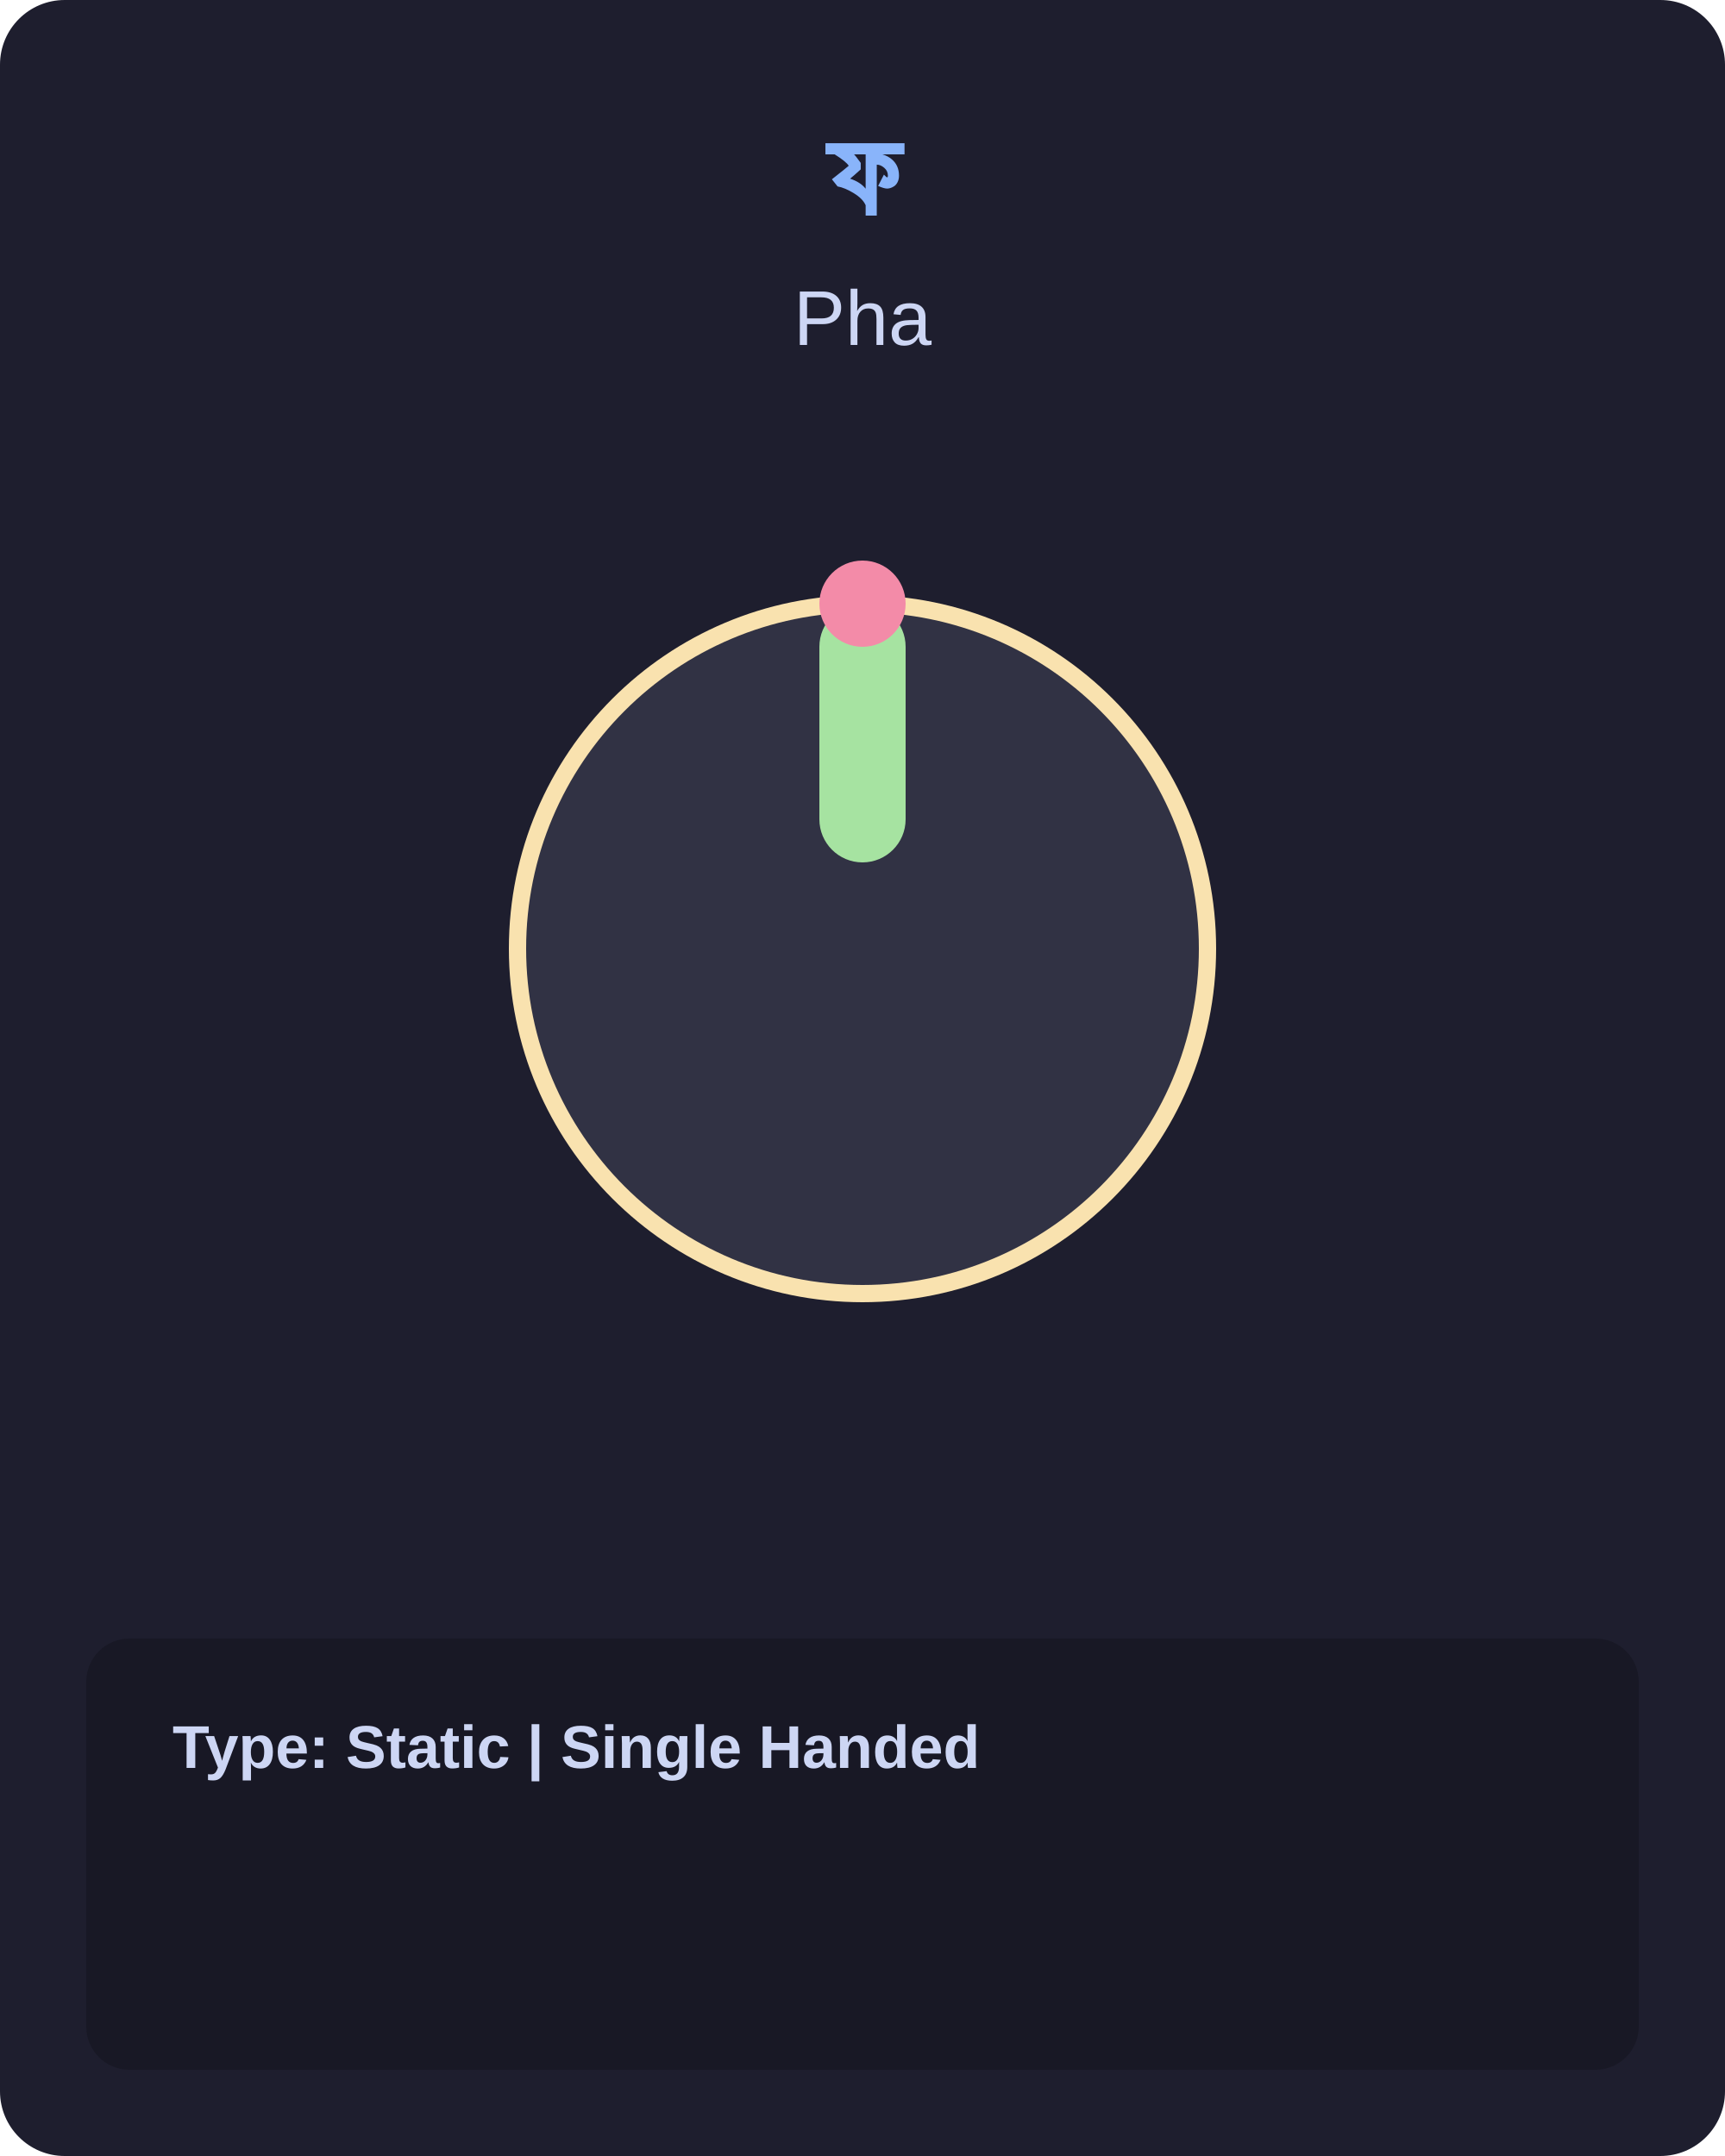
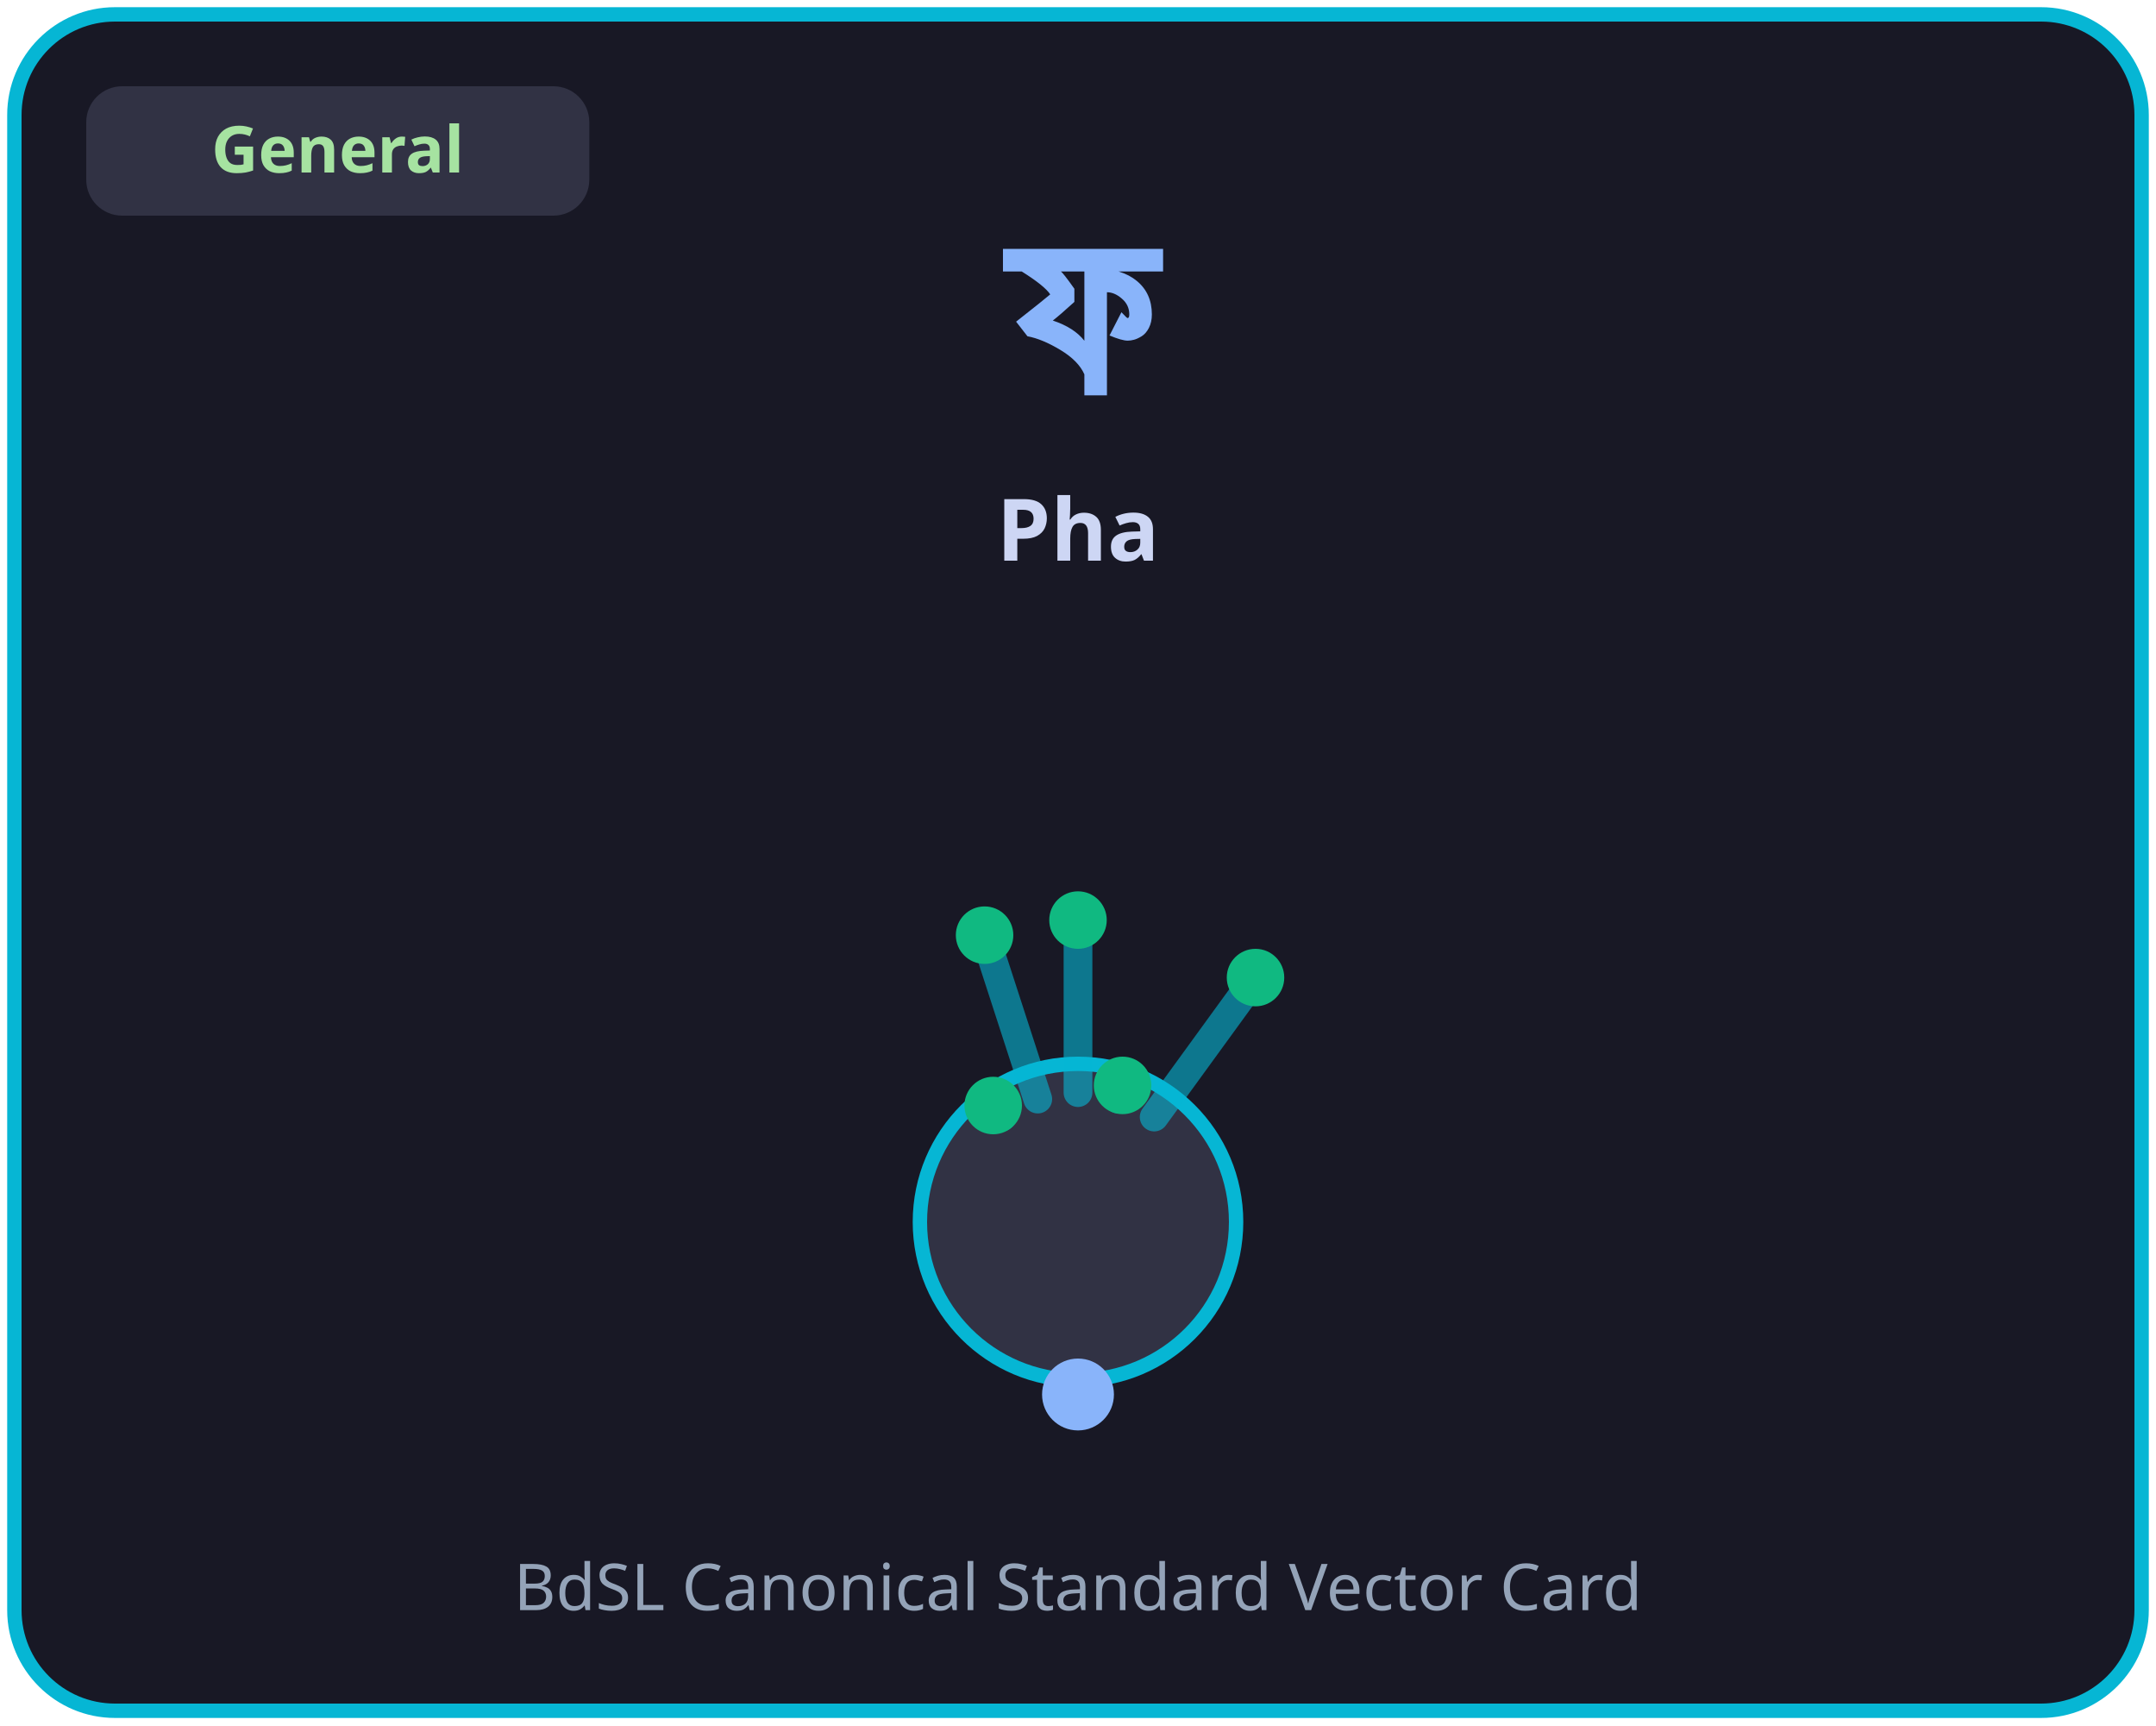
- <svg xmlns="http://www.w3.org/2000/svg" width="400" height="500">
-   <rect width="100%" height="100%" rx="15" fill="#1E1E2E" />
-   <text x="200" y="50" font-family="Arial, sans-serif" font-size="28" font-weight="bold" fill="#89B4FA" text-anchor="middle">ফ</text>
-   <text x="200" y="80" font-family="Arial, sans-serif" font-size="18" fill="#CDD6F4" text-anchor="middle">Pha</text>
-   <circle cx="200" cy="220" r="80" fill="#313244" stroke="#F9E2AF" stroke-width="4" />
-   <rect x="190" y="140" width="20" height="60" rx="10" fill="#A6E3A1" />
-   <circle cx="200" cy="140" r="10" fill="#F38BA8" />
-   <rect x="20" y="380" width="360" height="100" rx="10" fill="#181825" />
-   <text x="40" y="410" font-family="Arial, sans-serif" font-size="14" fill="#CDD6F4" font-weight="bold">Type: Static | Single Handed</text>
-   <text x="40" y="440" font-family="Arial, sans-serif" font-size="12" fill="#A6ADC8">
-         
-     </text>
-   <text x="40" y="460" font-family="Arial, sans-serif" font-size="12" fill="#A6ADC8">
-         
-     </text>
+ <svg xmlns="http://www.w3.org/2000/svg" viewBox="0 0 300 240" width="300" height="240">
+   <rect width="296" height="236" x="2" y="2" rx="14" fill="#181825" stroke="#06B6D4" stroke-width="2" />
+   <rect x="12" y="12" width="70" height="18" rx="5" fill="#313244" />
+   <text x="47" y="24" fill="#A6E3A1" font-family="Segoe UI, sans-serif" font-size="9" font-weight="bold" text-anchor="middle">General</text>
+   <text x="150" y="55" fill="#89B4FA" font-family="SolaimanLipi, Arial, sans-serif" font-size="34" font-weight="bold" text-anchor="middle">ফ</text>
+   <text x="150" y="78" fill="#CDD6F4" font-family="Segoe UI, sans-serif" font-size="12" font-weight="bold" text-anchor="middle">Pha</text>
+   <g transform="translate(0, 10)">
+     <circle cx="150" cy="160" r="22" fill="#313244" stroke="#06B6D4" stroke-width="2" />
+     <circle cx="150" cy="184" r="5" fill="#89B4FA" />
+     <line x1="139.4" y1="145.4" x2="138.2" y2="143.8" stroke="rgba(6, 182, 212, 0.6)" stroke-width="4" stroke-linecap="round" />
+     <circle cx="138.2" cy="143.8" r="4" fill="#10B981" />
+     <line x1="144.4" y1="142.9" x2="137.0" y2="120.1" stroke="rgba(6, 182, 212, 0.6)" stroke-width="4" stroke-linecap="round" />
+     <circle cx="137.0" cy="120.1" r="4" fill="#10B981" />
+     <line x1="150.0" y1="142.0" x2="150.0" y2="118.0" stroke="rgba(6, 182, 212, 0.6)" stroke-width="4" stroke-linecap="round" />
+     <circle cx="150.0" cy="118.0" r="4" fill="#10B981" />
+     <line x1="155.6" y1="142.9" x2="156.2" y2="141.0" stroke="rgba(6, 182, 212, 0.6)" stroke-width="4" stroke-linecap="round" />
+     <circle cx="156.2" cy="141.0" r="4" fill="#10B981" />
+     <line x1="160.6" y1="145.4" x2="174.7" y2="126.0" stroke="rgba(6, 182, 212, 0.6)" stroke-width="4" stroke-linecap="round" />
+     <circle cx="174.7" cy="126.0" r="4" fill="#10B981" />
+   </g>
+   <text x="150" y="224" fill="#94A3B8" font-family="Segoe UI, sans-serif" font-size="9" text-anchor="middle">BdSL Canonical Standard Vector Card</text>
</svg>
